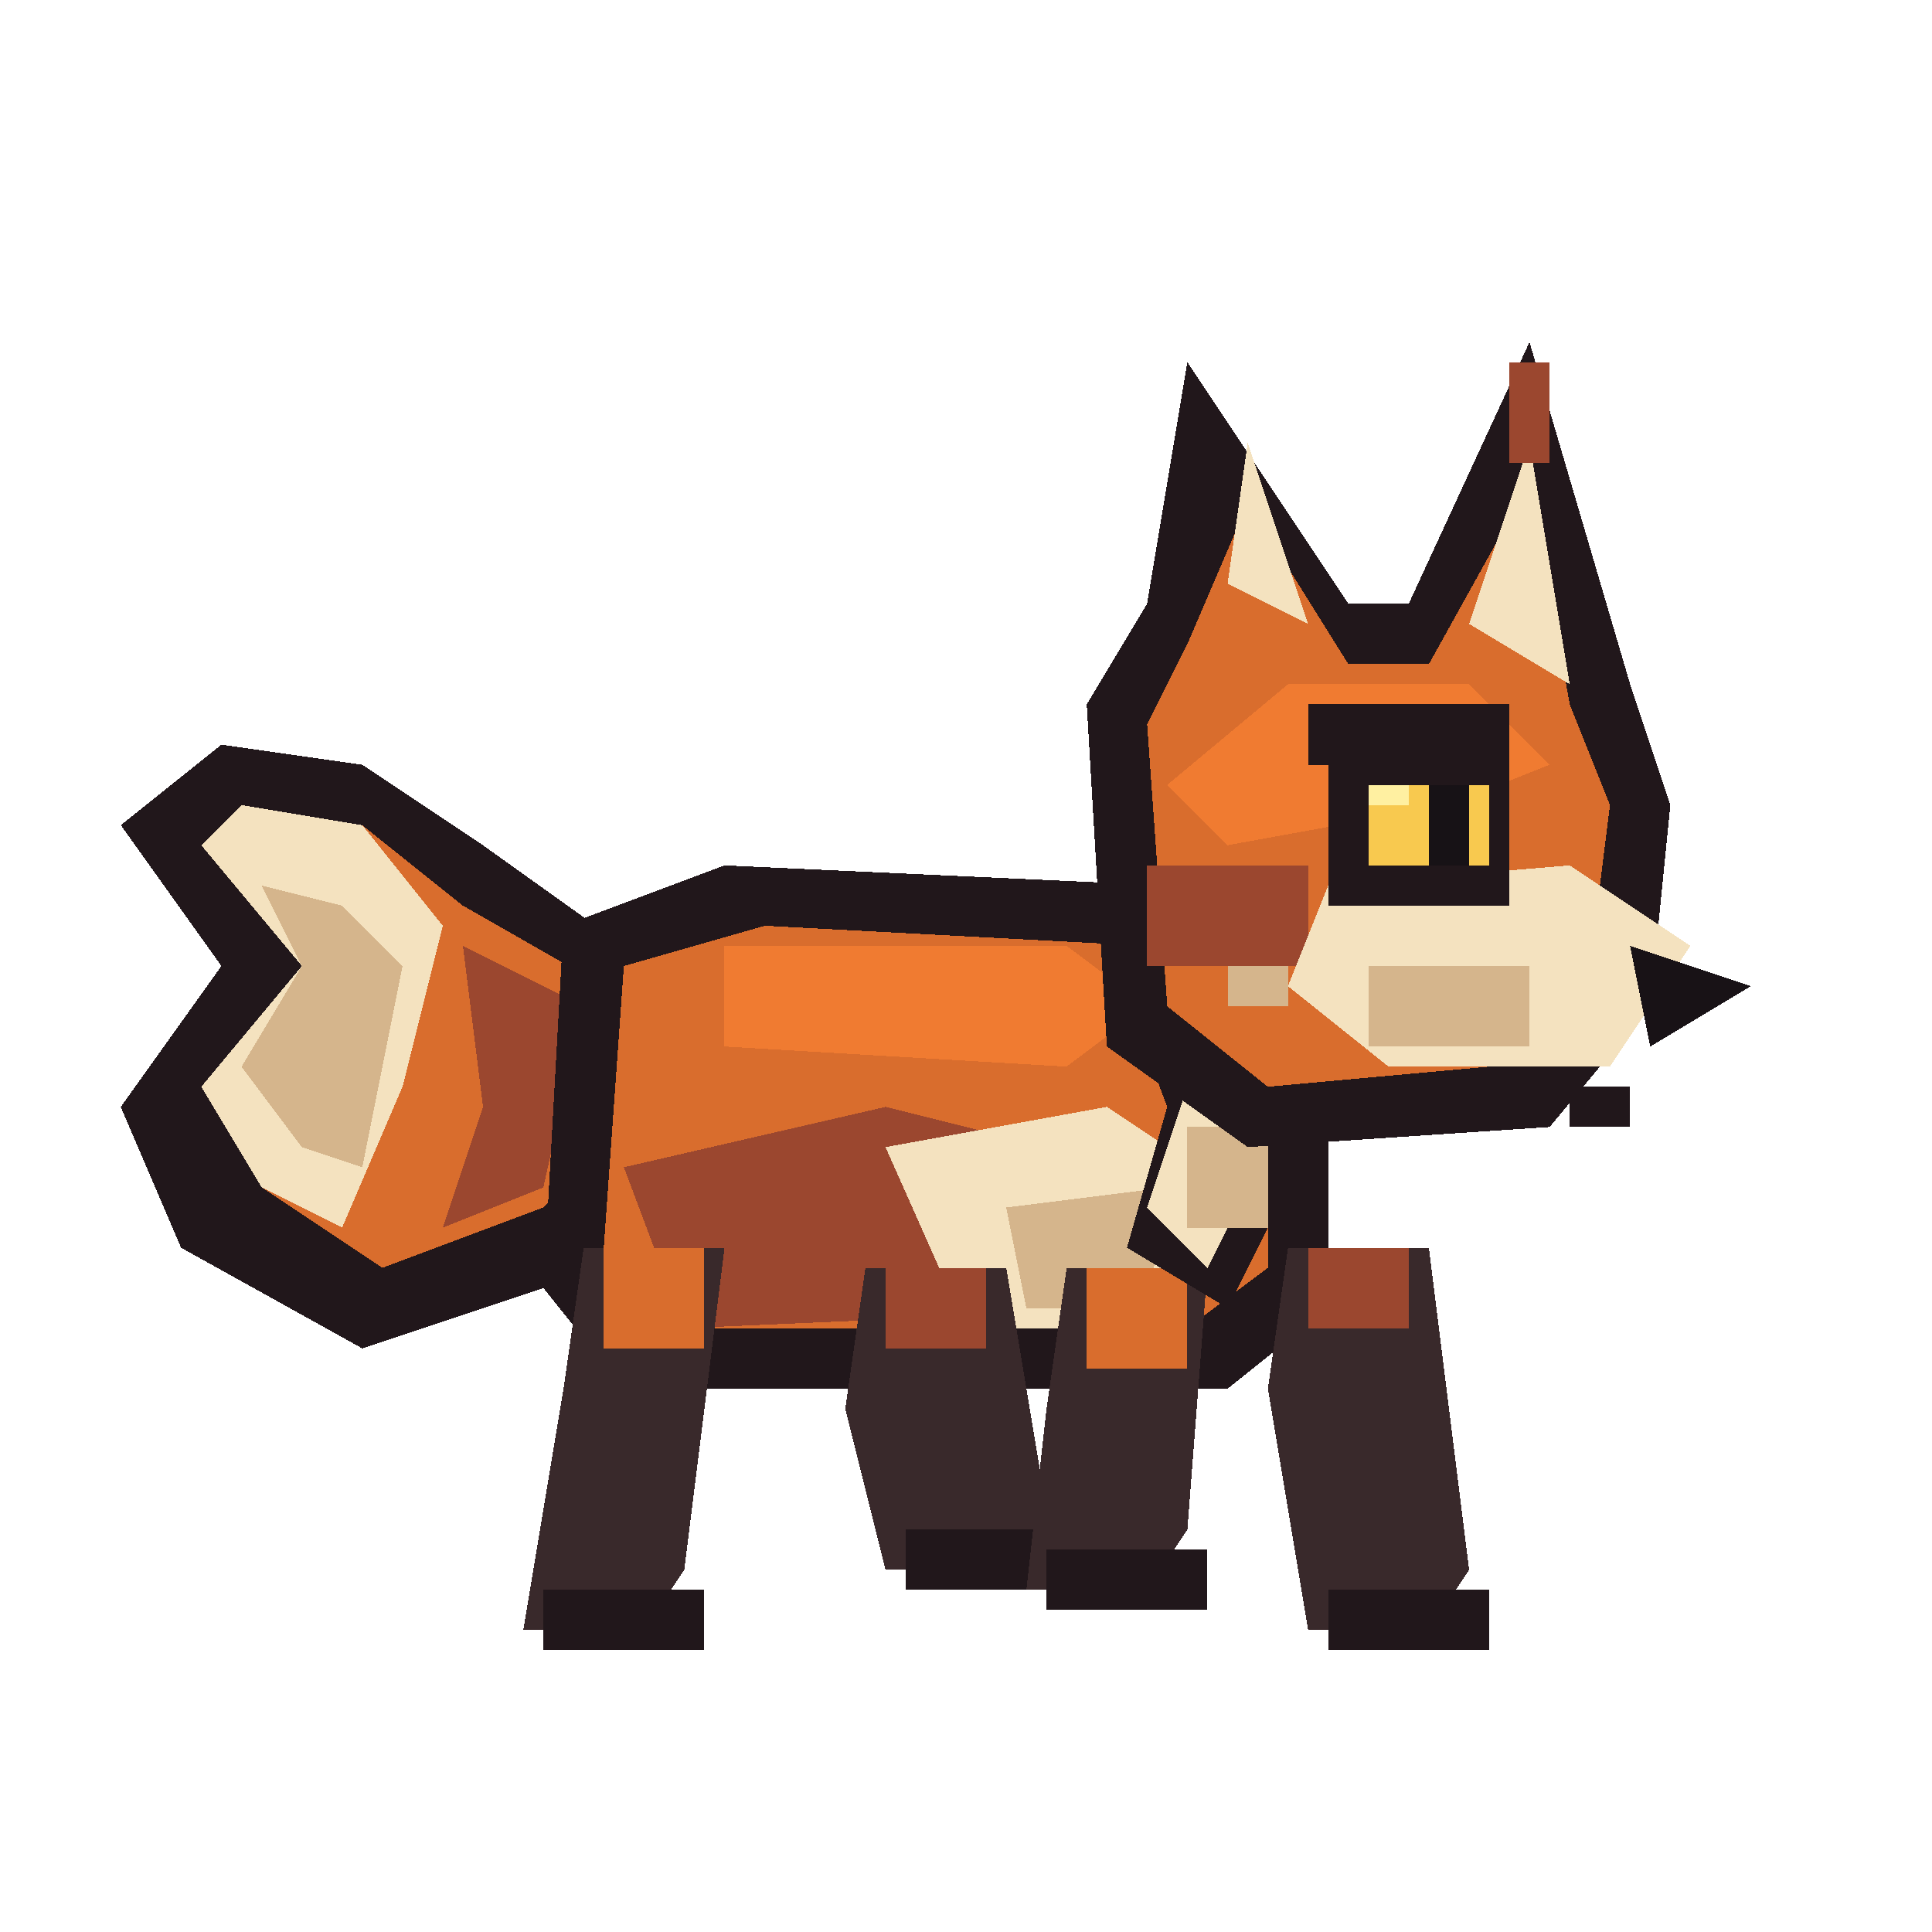
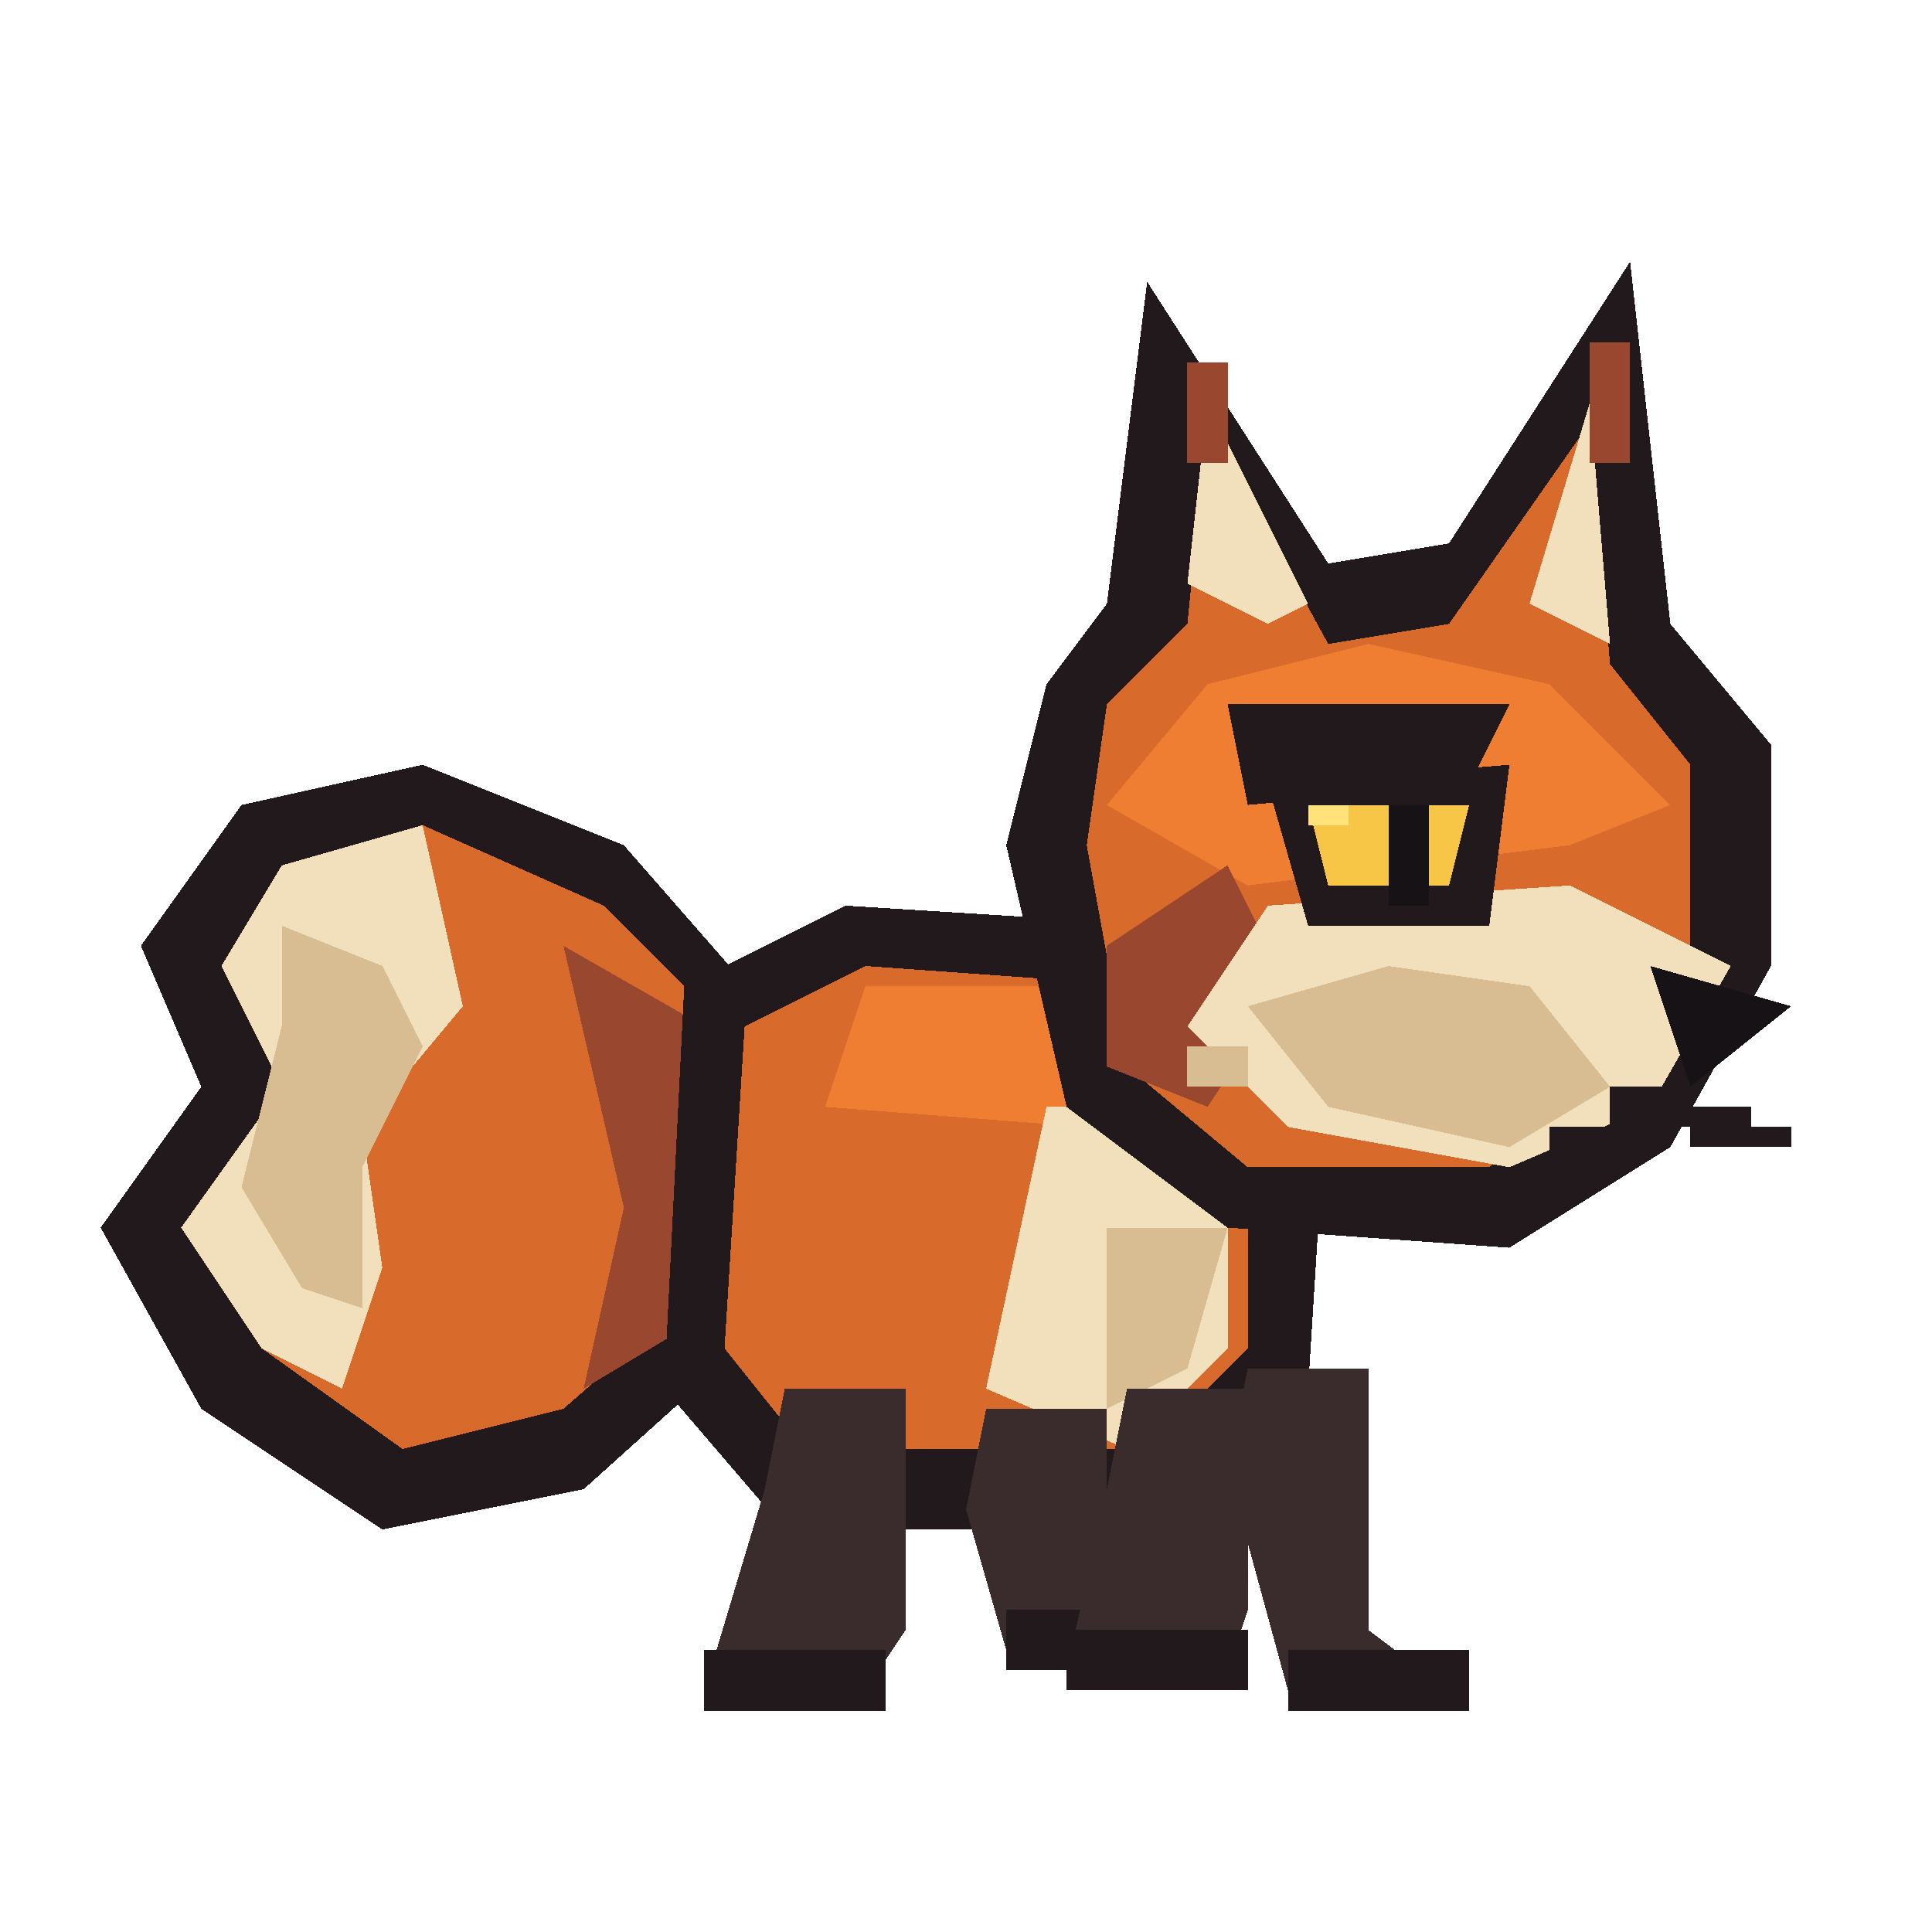
<svg xmlns="http://www.w3.org/2000/svg" width="96" height="96" viewBox="0 0 96 96" shape-rendering="crispEdges">
  <rect width="96" height="96" fill="none" />
-   <polygon points="31,47 24,42 18,38 11,37 6,41 11,48 6,55 9,62 18,67 27,64 35,56" fill="#21171b" />
-   <polygon points="30,49 23,45 18,41 12,40 10,42 15,48 10,54 13,59 19,63 27,60 32,55" fill="#d96d2d" />
-   <polygon points="18,41 12,40 10,42 15,48 10,54 13,59 17,61 20,54 22,46" fill="#f4e2bf" />
-   <polygon points="17,45 13,44 15,48 12,53 15,57 18,58 19,53 20,48" fill="#d5b58c" />
-   <polygon points="23,47 29,50 27,59 22,61 24,55" fill="#9b472f" />
-   <polygon points="28,46 36,43 58,44 66,49 66,65 61,69 31,69 27,64" fill="#21171b" />
-   <polygon points="31,48 38,46 57,47 63,51 63,63 59,66 32,66 30,62" fill="#d96d2d" />
-   <polygon points="36,47 53,47 57,50 53,53 36,52" fill="#f07b31" />
-   <polygon points="31,58 44,55 56,58 57,65 34,66" fill="#9b472f" />
-   <polygon points="44,57 55,55 61,59 58,66 48,66" fill="#f4e2bf" />
-   <polygon points="50,60 58,59 57,65 51,65" fill="#d5b58c" />
-   <polygon points="29,62 36,62 34,78 32,81 26,81 28,69" fill="#39292b" />
-   <rect x="30" y="62" width="5" height="5" fill="#d96d2d" />
-   <rect x="27" y="79" width="8" height="3" fill="#21171b" />
-   <polygon points="43,63 50,63 52,75 50,78 44,78 42,70" fill="#39292b" />
-   <rect x="44" y="63" width="5" height="4" fill="#9b472f" />
-   <rect x="45" y="76" width="8" height="3" fill="#21171b" />
-   <polygon points="53,63 60,63 59,76 57,79 51,79 52,70" fill="#39292b" />
-   <rect x="54" y="63" width="5" height="5" fill="#d96d2d" />
-   <rect x="52" y="77" width="8" height="3" fill="#21171b" />
-   <polygon points="64,62 71,62 73,78 71,81 65,81 63,69" fill="#39292b" />
-   <rect x="65" y="62" width="5" height="4" fill="#9b472f" />
-   <rect x="66" y="79" width="8" height="3" fill="#21171b" />
-   <polygon points="55,47 65,48 65,57 61,65 56,62 58,55" fill="#21171b" />
-   <polygon points="57,49 63,50 63,57 60,63 57,60 59,54" fill="#f4e2bf" />
-   <rect x="59" y="56" width="4" height="5" fill="#d5b58c" />
-   <polygon points="54,35 57,30 59,18 67,30 70,30 76,17 81,34 83,40 82,50 77,56 62,57 55,52" fill="#21171b" />
-   <polygon points="57,36 59,32 62,25 67,33 71,33 76,24 78,35 80,40 79,48 74,53 63,54 58,50" fill="#d96d2d" />
-   <polygon points="61,29 62,22 65,31" fill="#f4e2bf" />
-   <polygon points="73,31 76,22 78,34" fill="#f4e2bf" />
-   <polygon points="58,39 64,34 73,34 77,38 72,40 61,42" fill="#f07b31" />
-   <rect x="57" y="43" width="8" height="5" fill="#9b472f" />
-   <polygon points="66,44 78,43 84,47 80,53 69,53 64,49" fill="#f4e2bf" />
-   <rect x="68" y="48" width="8" height="4" fill="#d5b58c" />
-   <polygon points="81,47 87,49 82,52" fill="#181216" />
-   <rect x="65" y="35" width="10" height="3" fill="#21171b" />
-   <rect x="66" y="38" width="9" height="7" fill="#21171b" />
-   <rect x="68" y="39" width="6" height="4" fill="#f8c94f" />
-   <rect x="71" y="39" width="2" height="4" fill="#171216" />
-   <rect x="68" y="39" width="2" height="1" fill="#fff0a1" />
-   <rect x="61" y="48" width="3" height="2" fill="#d5b58c" />
-   <rect x="78" y="54" width="3" height="2" fill="#21171b" />
-   <rect x="75" y="18" width="2" height="5" fill="#9b472f" />
+   <polygon points="38,50 31,42 21,38 12,40 7,47 10,54 5,61 10,70 19,76 29,74 39,65 43,57" fill="#21191c" />
+   <polygon points="36,51 30,45 21,41 14,43 11,48 14,54 9,61 13,67 20,72 28,70 36,63 40,57" fill="#d86b2b" />
+   <polygon points="21,41 14,43 11,48 14,54 9,61 13,67 17,69 19,63 18,56 23,50" fill="#f2dfbb" />
+   <polygon points="19,48 14,46 14,51 12,59 15,64 18,65 18,58 21,52" fill="#d8bc92" />
+   <polygon points="28,47 35,51 38,58 34,66 29,69 31,60" fill="#9a4730" />
+   <polygon points="34,49 42,45 58,46 66,53 65,69 59,76 39,76 33,69" fill="#21191c" />
+   <polygon points="37,51 43,48 57,49 62,54 62,67 57,72 40,72 36,67" fill="#d86b2b" />
+   <polygon points="43,49 55,49 60,53 54,56 41,55" fill="#ef7d32" />
+   <polygon points="52,55 61,55 61,67 56,72 49,69" fill="#f2dfbb" />
+   <polygon points="55,61 61,61 59,68 55,70" fill="#d8bc92" />
+   <polygon points="39,69 45,69 45,81 43,84 35,84 38,74" fill="#3a2b2c" />
+   <rect x="35" y="82" width="9" height="3" fill="#21191c" />
+   <polygon points="49,70 55,70 55,79 58,82 50,82 48,75" fill="#3a2b2c" />
+   <rect x="50" y="80" width="9" height="3" fill="#21191c" />
+   <polygon points="56,69 62,69 62,80 61,83 53,83 55,74" fill="#3a2b2c" />
+   <rect x="53" y="81" width="9" height="3" fill="#21191c" />
+   <polygon points="62,68 68,68 68,81 72,84 64,84 61,73" fill="#3a2b2c" />
+   <rect x="64" y="82" width="9" height="3" fill="#21191c" />
+   <polygon points="50,42 52,34 55,30 57,14 66,28 72,27 81,13 83,31 88,37 88,48 83,57 75,62 61,61 53,55" fill="#21191c" />
+   <polygon points="54,42 55,35 59,31 60,21 66,32 72,31 79,21 80,33 84,38 84,47 80,53 74,58 62,58 56,53" fill="#d86b2b" />
+   <polygon points="59,29 60,20 65,30 63,31" fill="#f2dfbb" />
+   <polygon points="76,30 79,20 80,32 78,31" fill="#f2dfbb" />
+   <rect x="59" y="18" width="2" height="5" fill="#9a4730" />
+   <rect x="79" y="17" width="2" height="6" fill="#9a4730" />
+   <polygon points="55,40 60,34 68,32 77,34 83,40 78,42 62,44" fill="#ef7d32" />
+   <polygon points="55,47 61,43 64,49 60,55 55,53" fill="#9a4730" />
+   <polygon points="63,45 78,44 86,48 82,55 75,58 64,56 59,51" fill="#f2dfbb" />
+   <polygon points="62,50 69,48 76,49 80,54 75,57 66,55" fill="#d8bc92" />
+   <polygon points="61,35 75,35 73,39 62,40" fill="#21191c" />
+   <polygon points="63,39 75,38 74,46 65,46" fill="#21191c" />
+   <polygon points="65,40 73,40 72,44 66,44" fill="#f7c647" />
+   <rect x="69" y="40" width="2" height="5" fill="#171216" />
+   <rect x="65" y="40" width="2" height="1" fill="#ffe27a" />
+   <polygon points="82,48 89,50 84,54" fill="#171216" />
+   <rect x="80" y="54" width="4" height="2" fill="#21191c" />
+   <rect x="77" y="56" width="3" height="2" fill="#21191c" />
+   <rect x="84" y="55" width="3" height="2" fill="#21191c" />
+   <rect x="59" y="52" width="3" height="2" fill="#d8bc92" />
+   <rect x="86" y="56" width="3" height="1" fill="#21191c" />
</svg>
